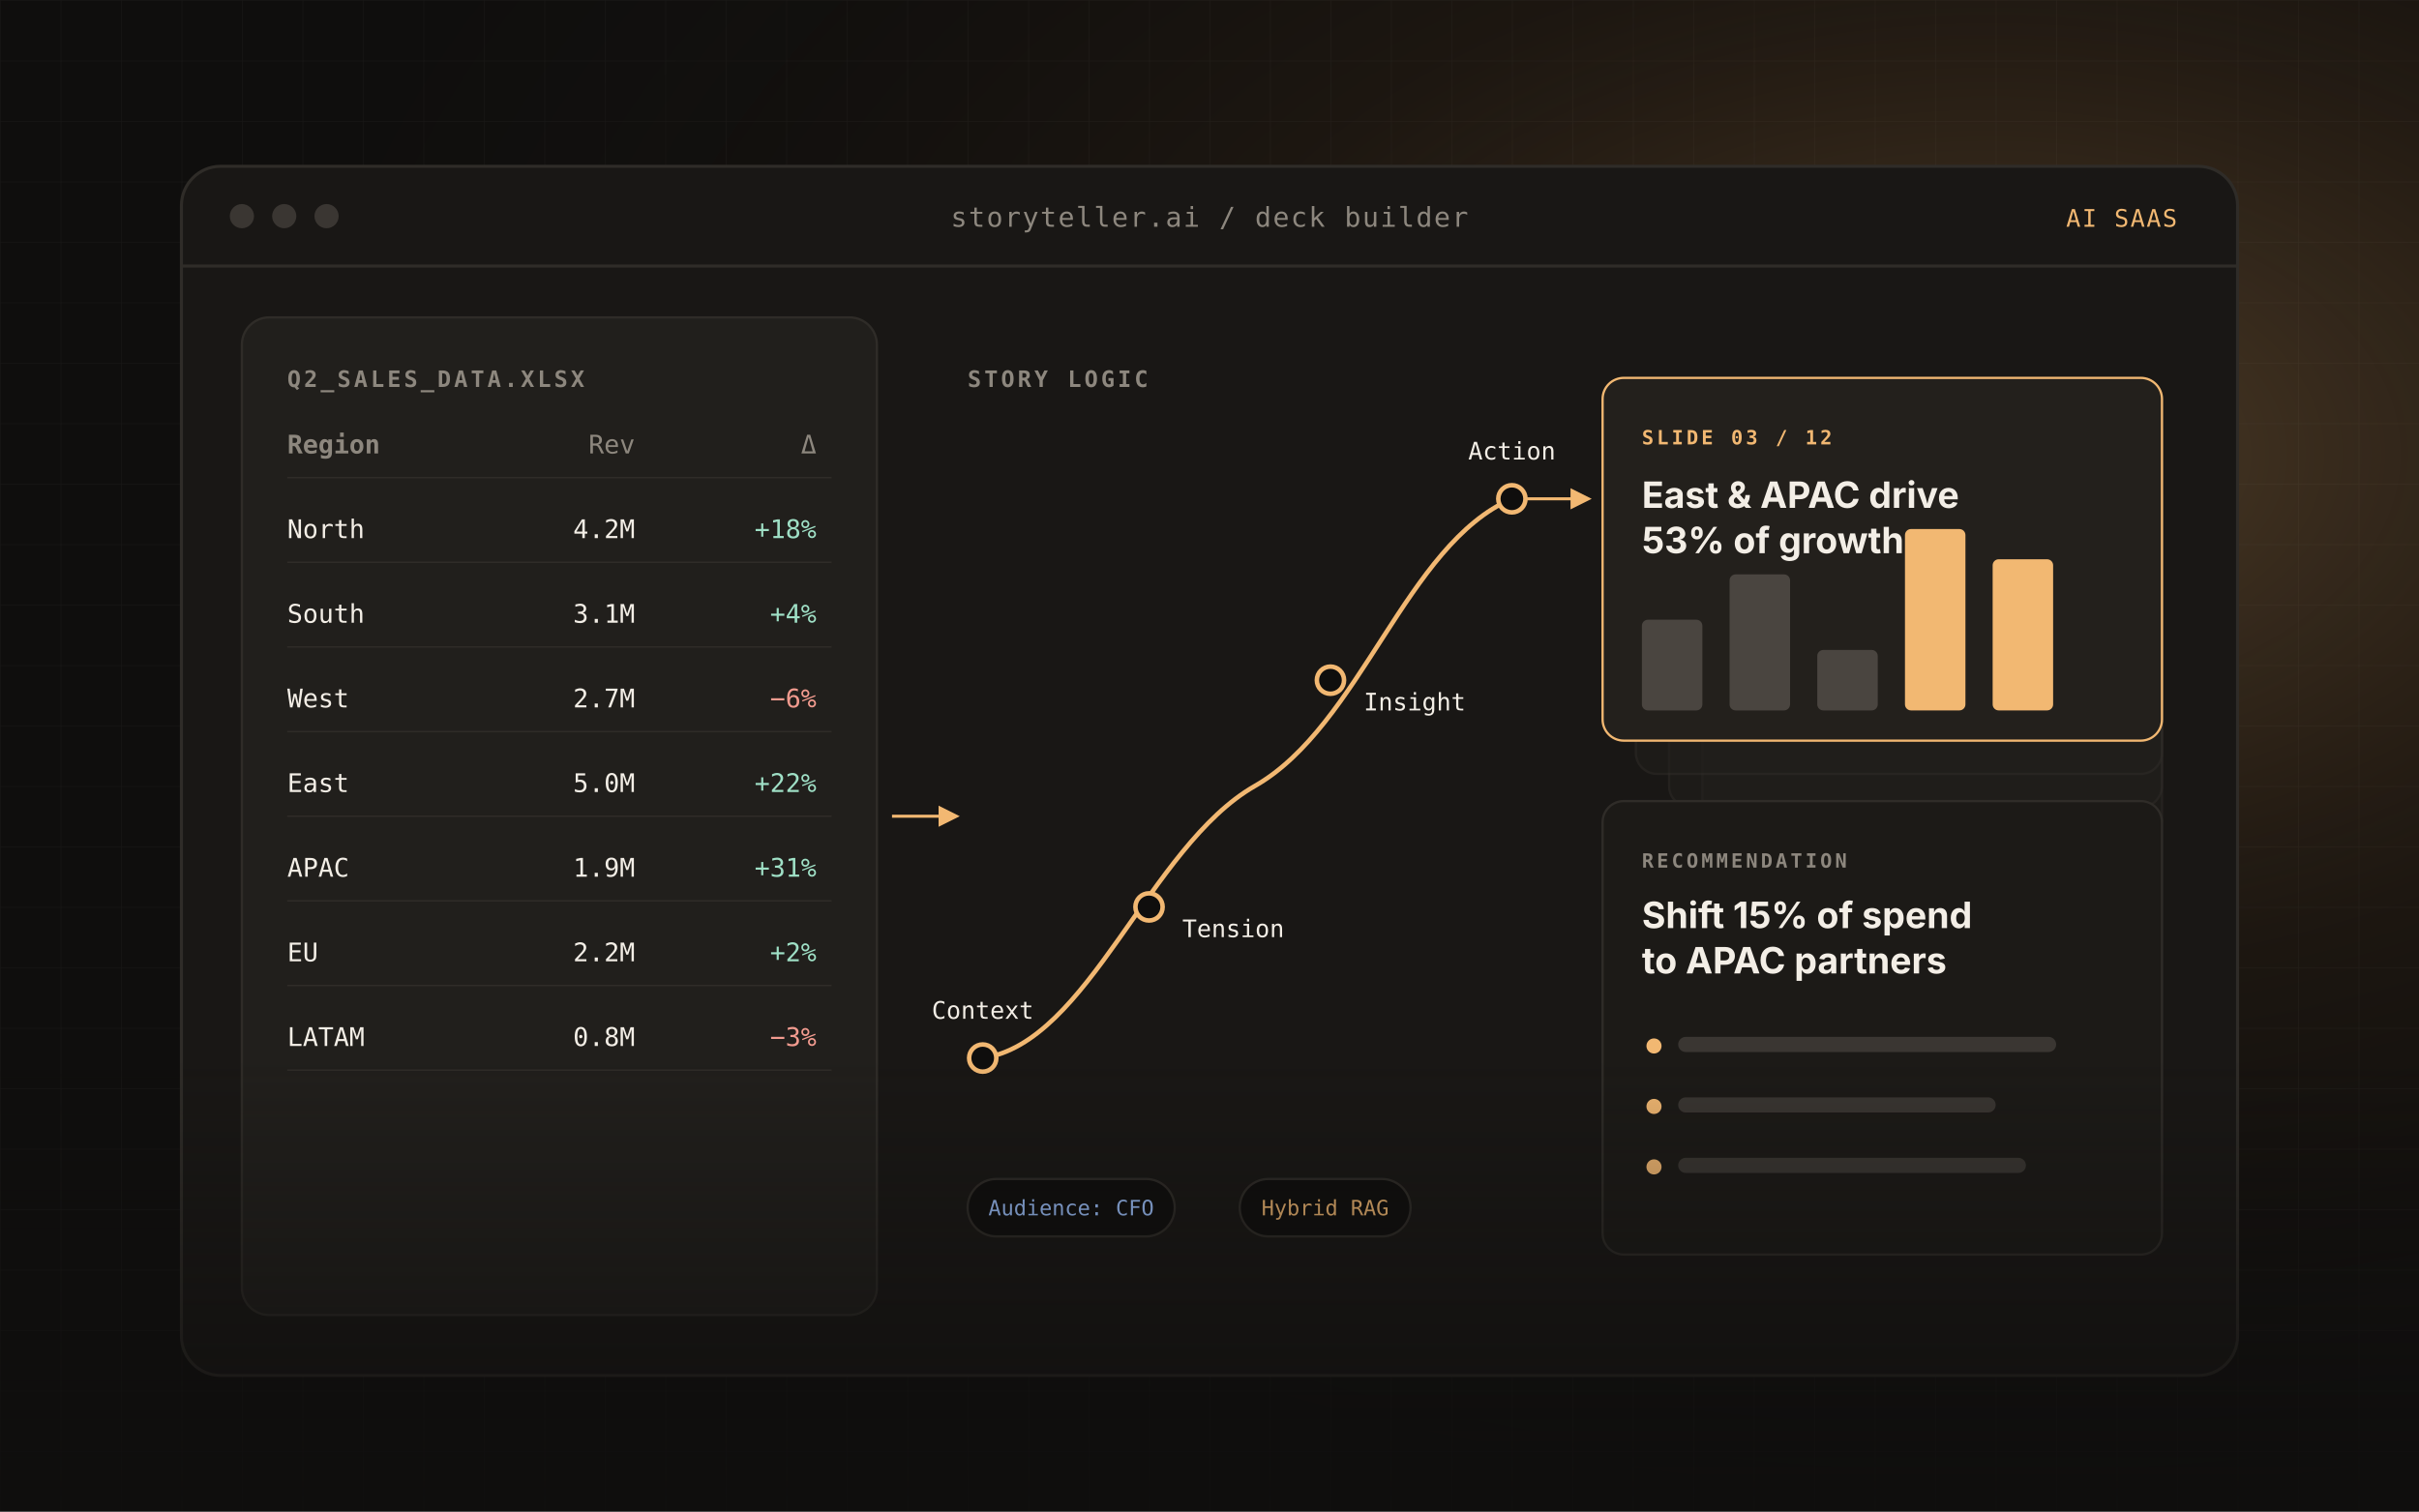
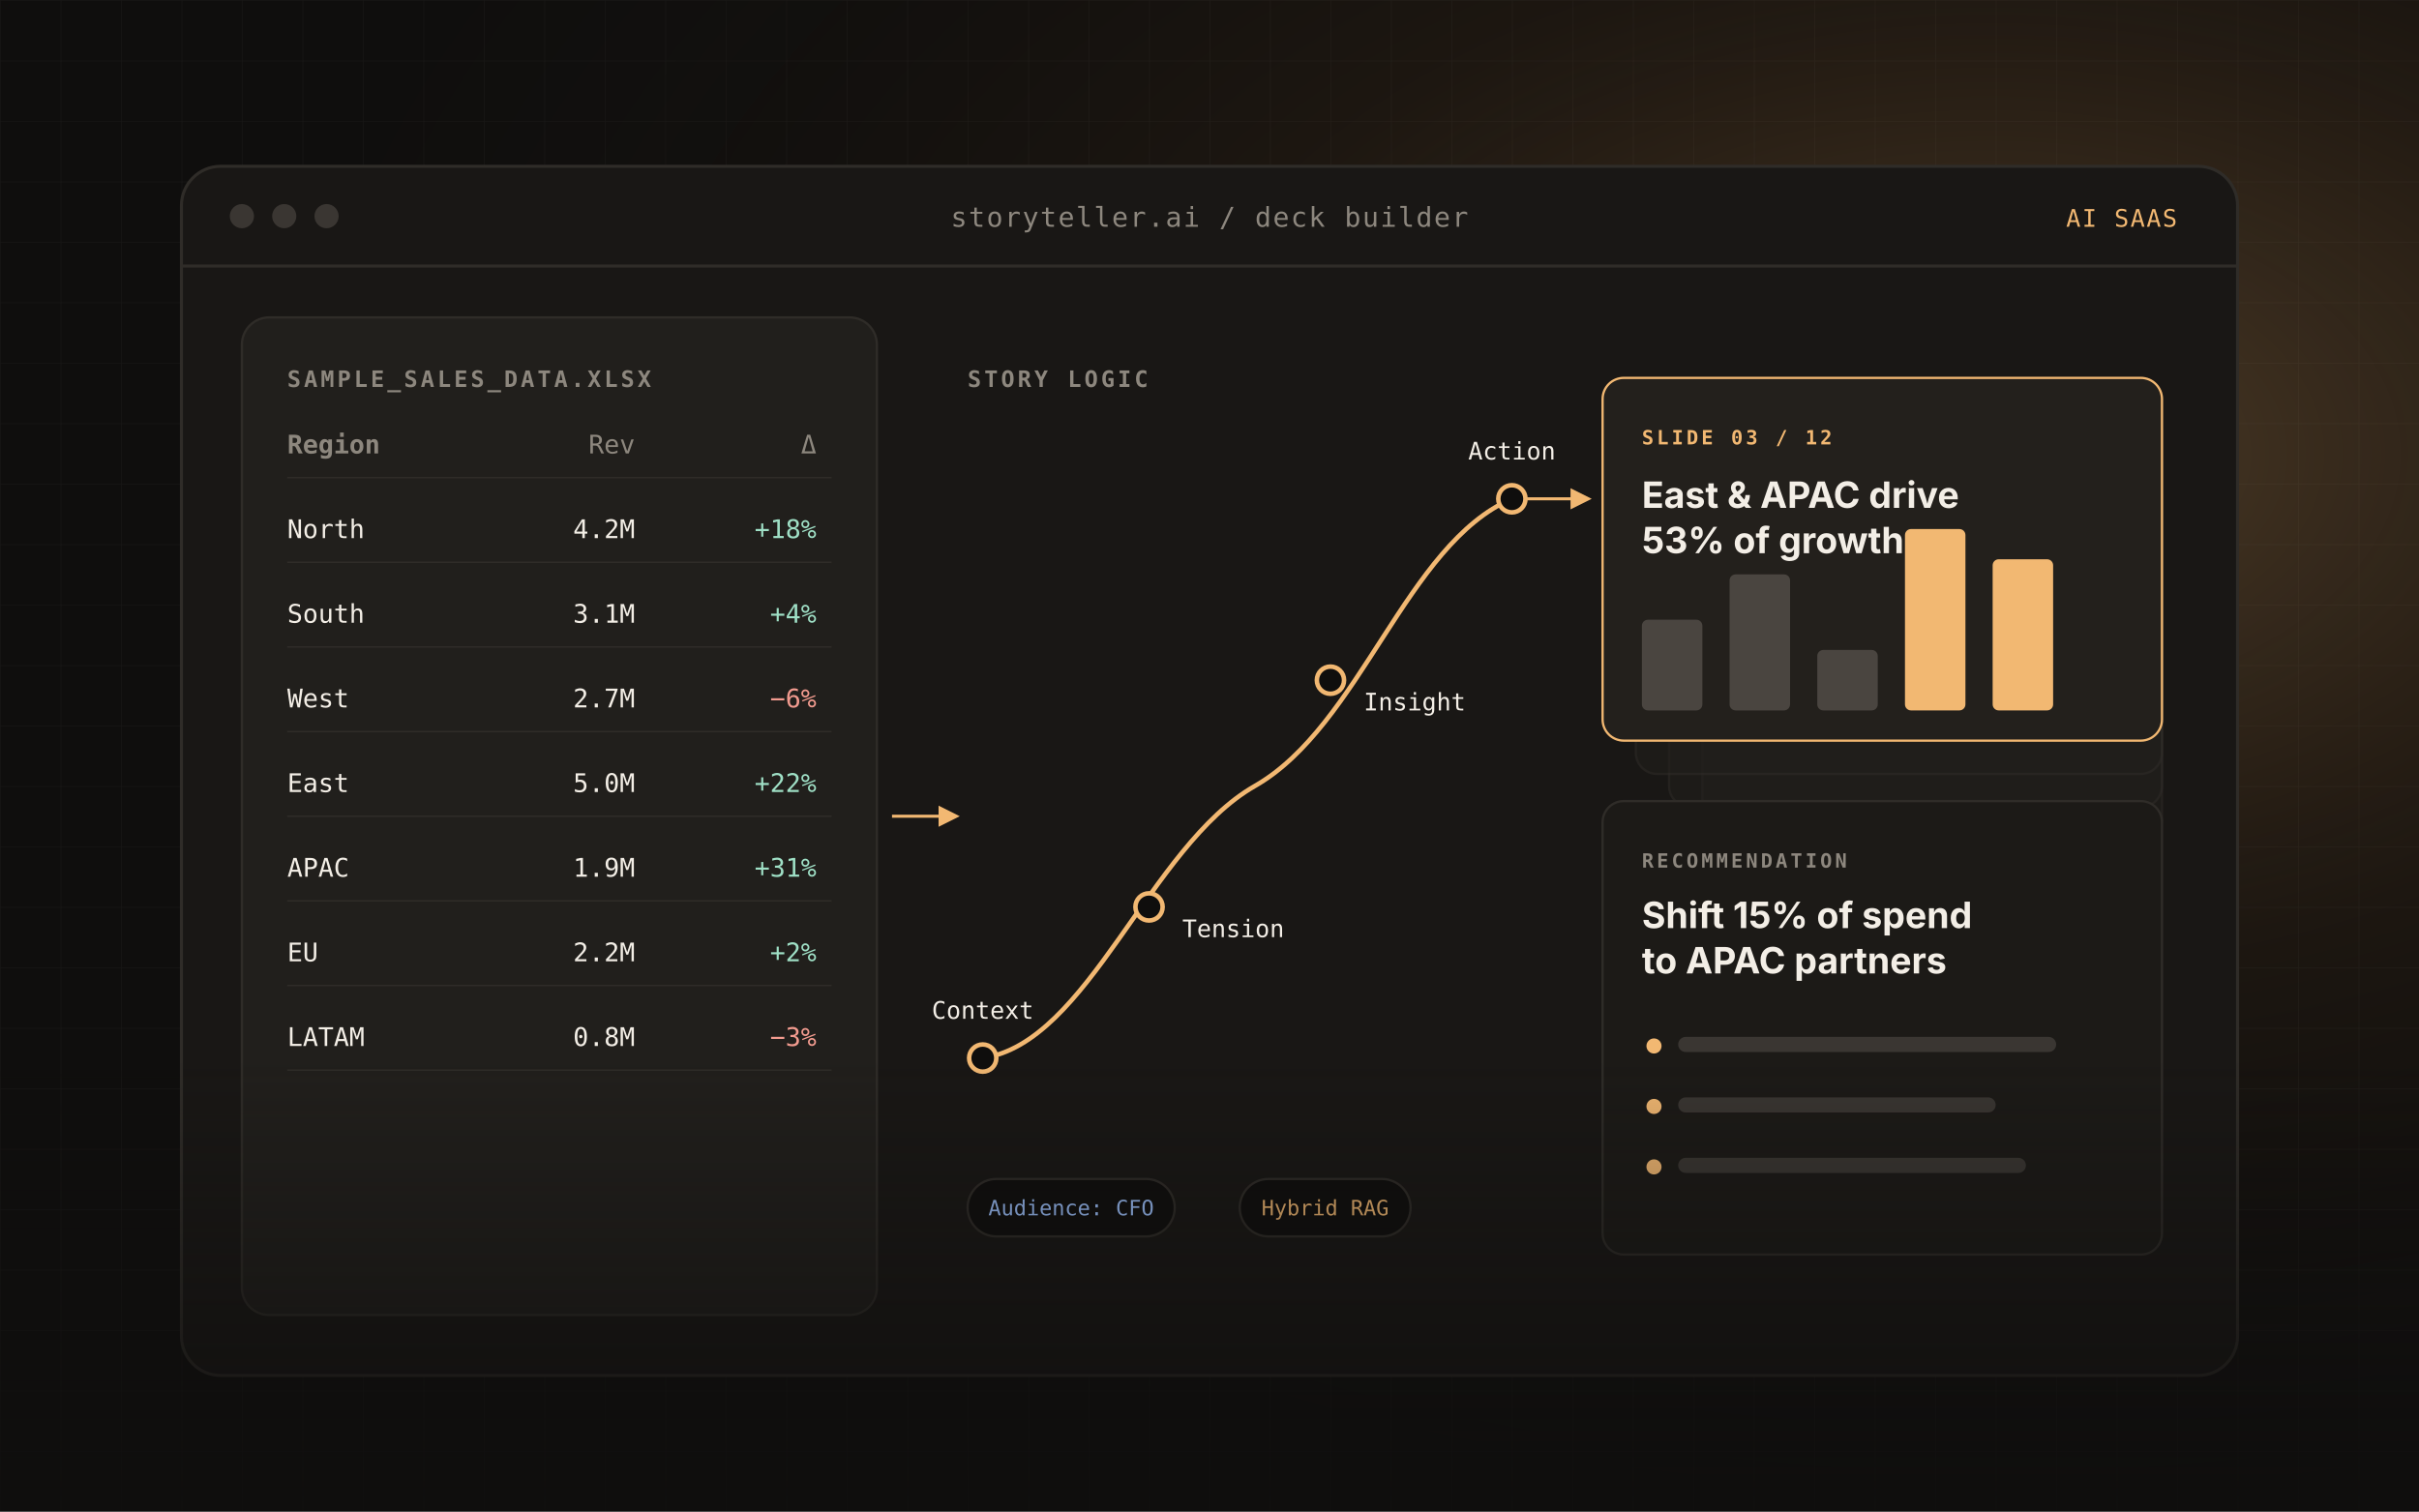
<svg xmlns="http://www.w3.org/2000/svg" viewBox="0 0 1600 1000" width="1600" height="1000">
  <defs>
    <radialGradient id="glow" cx="0.82" cy="0.3" r="0.75">
      <stop offset="0" stop-color="#f2b872" stop-opacity="0.28" />
      <stop offset="0.45" stop-color="#b9793a" stop-opacity="0.08" />
      <stop offset="1" stop-color="#0f0e0d" stop-opacity="0" />
    </radialGradient>
    <pattern id="grid" width="40" height="40" patternUnits="userSpaceOnUse">
      <path d="M40 0H0V40" fill="none" stroke="#ffffff" stroke-opacity="0.035" stroke-width="1" />
    </pattern>
    <linearGradient id="amberFill" x1="0" y1="0" x2="0" y2="1">
      <stop offset="0" stop-color="#f2b872" stop-opacity="0.9" />
      <stop offset="1" stop-color="#b9793a" stop-opacity="0.55" />
    </linearGradient>
    <linearGradient id="fadeB" x1="0" y1="0" x2="0" y2="1">
      <stop offset="0.7" stop-color="#0f0e0d" stop-opacity="0" />
      <stop offset="1" stop-color="#0f0e0d" stop-opacity="0.85" />
    </linearGradient>
    <marker id="arr" viewBox="0 0 10 10" refX="8" refY="5" markerWidth="7" markerHeight="7" orient="auto-start-reverse">
      <path d="M0 0L10 5L0 10z" fill="#f2b872" />
    </marker>
  </defs>
  <rect width="1600" height="1000" fill="#0f0e0d" />
  <rect width="1600" height="1000" fill="url(#grid)" />
  <rect width="1600" height="1000" fill="url(#glow)" />
  <g>
    <rect x="120" y="110" width="1360" height="800" rx="26" fill="#191715" stroke="#2f2c28" stroke-width="2" opacity="1" />
    <line x1="120" y1="176" x2="1480" y2="176" stroke="#2f2c28" stroke-width="2" />
    <circle cx="160" cy="143" r="8" fill="#3a3632" />
    <circle cx="188" cy="143" r="8" fill="#3a3632" />
    <circle cx="216" cy="143" r="8" fill="#3a3632" />
    <text x="800" y="150" font-family="'JetBrains Mono', 'SFMono-Regular', Menlo, monospace" font-size="18" fill="#8d877e" font-weight="400" text-anchor="middle" letter-spacing="1" opacity="1">storyteller.ai / deck builder</text>
    <text x="1440" y="150" font-family="'JetBrains Mono', 'SFMono-Regular', Menlo, monospace" font-size="16" fill="#f2b872" font-weight="400" text-anchor="end" letter-spacing="1" opacity="1">AI SAAS</text>
  </g>
  <rect x="160" y="210" width="420" height="660" rx="18" fill="#211f1c" stroke="#2f2c28" stroke-width="1.5" opacity="1" />
-   <text x="190" y="256" font-family="'JetBrains Mono', 'SFMono-Regular', Menlo, monospace" font-size="15" fill="#8d877e" font-weight="600" text-anchor="start" letter-spacing="2" opacity="1">Q2_SALES_DATA.XLSX</text>
+   <text x="190" y="256" font-family="'JetBrains Mono', 'SFMono-Regular', Menlo, monospace" font-size="15" fill="#8d877e" font-weight="600" text-anchor="start" letter-spacing="2" opacity="1">SAMPLE_SALES_DATA.XLSX</text>
  <text x="190" y="300" font-family="'JetBrains Mono', 'SFMono-Regular', Menlo, monospace" font-size="17" fill="#8d877e" font-weight="600" text-anchor="start" letter-spacing="0" opacity="1">Region</text>
  <text x="420" y="300" font-family="'JetBrains Mono', 'SFMono-Regular', Menlo, monospace" font-size="17" fill="#8d877e" font-weight="400" text-anchor="end" letter-spacing="0" opacity="1">Rev</text>
  <text x="540" y="300" font-family="'JetBrains Mono', 'SFMono-Regular', Menlo, monospace" font-size="17" fill="#8d877e" font-weight="400" text-anchor="end" letter-spacing="0" opacity="1">Δ</text>
  <line x1="190" y1="316" x2="550" y2="316" stroke="#2f2c28" />
  <text x="190" y="356" font-family="'JetBrains Mono', 'SFMono-Regular', Menlo, monospace" font-size="17" fill="#f3eee6" font-weight="400" text-anchor="start" letter-spacing="0" opacity="1">North</text>
  <text x="420" y="356" font-family="'JetBrains Mono', 'SFMono-Regular', Menlo, monospace" font-size="17" fill="#f3eee6" font-weight="400" text-anchor="end" letter-spacing="0" opacity="1">4.2M</text>
  <text x="540" y="356" font-family="'JetBrains Mono', 'SFMono-Regular', Menlo, monospace" font-size="17" fill="#9fe0c6" font-weight="400" text-anchor="end" letter-spacing="0" opacity="1">+18%</text>
  <line x1="190" y1="372" x2="550" y2="372" stroke="#2f2c28" />
  <text x="190" y="412" font-family="'JetBrains Mono', 'SFMono-Regular', Menlo, monospace" font-size="17" fill="#f3eee6" font-weight="400" text-anchor="start" letter-spacing="0" opacity="1">South</text>
  <text x="420" y="412" font-family="'JetBrains Mono', 'SFMono-Regular', Menlo, monospace" font-size="17" fill="#f3eee6" font-weight="400" text-anchor="end" letter-spacing="0" opacity="1">3.1M</text>
  <text x="540" y="412" font-family="'JetBrains Mono', 'SFMono-Regular', Menlo, monospace" font-size="17" fill="#9fe0c6" font-weight="400" text-anchor="end" letter-spacing="0" opacity="1">+4%</text>
  <line x1="190" y1="428" x2="550" y2="428" stroke="#2f2c28" />
  <text x="190" y="468" font-family="'JetBrains Mono', 'SFMono-Regular', Menlo, monospace" font-size="17" fill="#f3eee6" font-weight="400" text-anchor="start" letter-spacing="0" opacity="1">West</text>
  <text x="420" y="468" font-family="'JetBrains Mono', 'SFMono-Regular', Menlo, monospace" font-size="17" fill="#f3eee6" font-weight="400" text-anchor="end" letter-spacing="0" opacity="1">2.7M</text>
  <text x="540" y="468" font-family="'JetBrains Mono', 'SFMono-Regular', Menlo, monospace" font-size="17" fill="#f29b8f" font-weight="400" text-anchor="end" letter-spacing="0" opacity="1">−6%</text>
  <line x1="190" y1="484" x2="550" y2="484" stroke="#2f2c28" />
  <text x="190" y="524" font-family="'JetBrains Mono', 'SFMono-Regular', Menlo, monospace" font-size="17" fill="#f3eee6" font-weight="400" text-anchor="start" letter-spacing="0" opacity="1">East</text>
  <text x="420" y="524" font-family="'JetBrains Mono', 'SFMono-Regular', Menlo, monospace" font-size="17" fill="#f3eee6" font-weight="400" text-anchor="end" letter-spacing="0" opacity="1">5.0M</text>
  <text x="540" y="524" font-family="'JetBrains Mono', 'SFMono-Regular', Menlo, monospace" font-size="17" fill="#9fe0c6" font-weight="400" text-anchor="end" letter-spacing="0" opacity="1">+22%</text>
  <line x1="190" y1="540" x2="550" y2="540" stroke="#2f2c28" />
  <text x="190" y="580" font-family="'JetBrains Mono', 'SFMono-Regular', Menlo, monospace" font-size="17" fill="#f3eee6" font-weight="400" text-anchor="start" letter-spacing="0" opacity="1">APAC</text>
  <text x="420" y="580" font-family="'JetBrains Mono', 'SFMono-Regular', Menlo, monospace" font-size="17" fill="#f3eee6" font-weight="400" text-anchor="end" letter-spacing="0" opacity="1">1.9M</text>
  <text x="540" y="580" font-family="'JetBrains Mono', 'SFMono-Regular', Menlo, monospace" font-size="17" fill="#9fe0c6" font-weight="400" text-anchor="end" letter-spacing="0" opacity="1">+31%</text>
  <line x1="190" y1="596" x2="550" y2="596" stroke="#2f2c28" />
  <text x="190" y="636" font-family="'JetBrains Mono', 'SFMono-Regular', Menlo, monospace" font-size="17" fill="#f3eee6" font-weight="400" text-anchor="start" letter-spacing="0" opacity="1">EU</text>
  <text x="420" y="636" font-family="'JetBrains Mono', 'SFMono-Regular', Menlo, monospace" font-size="17" fill="#f3eee6" font-weight="400" text-anchor="end" letter-spacing="0" opacity="1">2.2M</text>
  <text x="540" y="636" font-family="'JetBrains Mono', 'SFMono-Regular', Menlo, monospace" font-size="17" fill="#9fe0c6" font-weight="400" text-anchor="end" letter-spacing="0" opacity="1">+2%</text>
  <line x1="190" y1="652" x2="550" y2="652" stroke="#2f2c28" />
  <text x="190" y="692" font-family="'JetBrains Mono', 'SFMono-Regular', Menlo, monospace" font-size="17" fill="#f3eee6" font-weight="400" text-anchor="start" letter-spacing="0" opacity="1">LATAM</text>
  <text x="420" y="692" font-family="'JetBrains Mono', 'SFMono-Regular', Menlo, monospace" font-size="17" fill="#f3eee6" font-weight="400" text-anchor="end" letter-spacing="0" opacity="1">0.8M</text>
  <text x="540" y="692" font-family="'JetBrains Mono', 'SFMono-Regular', Menlo, monospace" font-size="17" fill="#f29b8f" font-weight="400" text-anchor="end" letter-spacing="0" opacity="1">−3%</text>
  <line x1="190" y1="708" x2="550" y2="708" stroke="#2f2c28" />
  <text x="640" y="256" font-family="'JetBrains Mono', 'SFMono-Regular', Menlo, monospace" font-size="15" fill="#8d877e" font-weight="600" text-anchor="start" letter-spacing="2" opacity="1">STORY LOGIC</text>
  <path d="M650 700 C 720 690, 760 560, 830 520 S 930 360, 1000 330" fill="none" stroke="#f2b872" stroke-width="3" />
  <circle cx="650" cy="700" r="9" fill="#0f0e0d" stroke="#f2b872" stroke-width="3" />
  <text x="650" y="674" font-family="'JetBrains Mono', 'SFMono-Regular', Menlo, monospace" font-size="16" fill="#f3eee6" font-weight="500" text-anchor="middle" letter-spacing="0" opacity="1">Context</text>
  <circle cx="760" cy="600" r="9" fill="#0f0e0d" stroke="#f2b872" stroke-width="3" />
  <text x="782" y="620" font-family="'JetBrains Mono', 'SFMono-Regular', Menlo, monospace" font-size="16" fill="#f3eee6" font-weight="500" text-anchor="start" letter-spacing="0" opacity="1">Tension</text>
  <circle cx="880" cy="450" r="9" fill="#0f0e0d" stroke="#f2b872" stroke-width="3" />
  <text x="902" y="470" font-family="'JetBrains Mono', 'SFMono-Regular', Menlo, monospace" font-size="16" fill="#f3eee6" font-weight="500" text-anchor="start" letter-spacing="0" opacity="1">Insight</text>
  <circle cx="1000" cy="330" r="9" fill="#0f0e0d" stroke="#f2b872" stroke-width="3" />
  <text x="1000" y="304" font-family="'JetBrains Mono', 'SFMono-Regular', Menlo, monospace" font-size="16" fill="#f3eee6" font-weight="500" text-anchor="middle" letter-spacing="0" opacity="1">Action</text>
  <rect x="640" y="780" width="137" height="38" rx="19.0" fill="#0f0e0d" stroke="#2f2c28" stroke-width="1.5" opacity="1" />
  <text x="708.5" y="804.04" font-family="'JetBrains Mono', 'SFMono-Regular', Menlo, monospace" font-size="14" fill="#9fc3ff" font-weight="500" text-anchor="middle" letter-spacing="0" opacity="1">Audience: CFO</text>
  <rect x="820" y="780" width="113" height="38" rx="19.0" fill="#0f0e0d" stroke="#2f2c28" stroke-width="1.5" opacity="1" />
  <text x="876.5" y="804.04" font-family="'JetBrains Mono', 'SFMono-Regular', Menlo, monospace" font-size="14" fill="#f2b872" font-weight="500" text-anchor="middle" letter-spacing="0" opacity="1">Hybrid RAG</text>
  <rect x="1126" y="316" width="304" height="240" rx="14" fill="#211f1c" stroke="#2f2c28" stroke-width="1.5" opacity="0.55" />
  <rect x="1104" y="294" width="326" height="240" rx="14" fill="#211f1c" stroke="#2f2c28" stroke-width="1.5" opacity="0.55" />
  <rect x="1082" y="272" width="348" height="240" rx="14" fill="#211f1c" stroke="#2f2c28" stroke-width="1.5" opacity="0.55" />
  <rect x="1060" y="250" width="370" height="240" rx="14" fill="#23201c" stroke="#f2b872" stroke-width="1.5" opacity="1" />
  <text x="1086" y="294" font-family="'JetBrains Mono', 'SFMono-Regular', Menlo, monospace" font-size="13" fill="#f2b872" font-weight="600" text-anchor="start" letter-spacing="2" opacity="1">SLIDE 03 / 12</text>
  <text x="1086" y="336" font-family="Inter, 'Helvetica Neue', Helvetica, Arial, sans-serif" font-size="24" fill="#f3eee6" font-weight="700" text-anchor="start" letter-spacing="0" opacity="1">East &amp; APAC drive</text>
  <text x="1086" y="366" font-family="Inter, 'Helvetica Neue', Helvetica, Arial, sans-serif" font-size="24" fill="#f3eee6" font-weight="700" text-anchor="start" letter-spacing="0" opacity="1">53% of growth</text>
  <rect x="1086" y="410" width="40" height="60" rx="4" fill="#4a4540" opacity="1" />
  <rect x="1144" y="380" width="40" height="90" rx="4" fill="#4a4540" opacity="1" />
  <rect x="1202" y="430" width="40" height="40" rx="4" fill="#4a4540" opacity="1" />
  <rect x="1260" y="350" width="40" height="120" rx="4" fill="#f2b872" opacity="1" />
  <rect x="1318" y="370" width="40" height="100" rx="4" fill="#f2b872" opacity="1" />
  <rect x="1060" y="530" width="370" height="300" rx="14" fill="#1c1a17" stroke="#2f2c28" stroke-width="1.5" opacity="1" />
  <text x="1086" y="574" font-family="'JetBrains Mono', 'SFMono-Regular', Menlo, monospace" font-size="13" fill="#8d877e" font-weight="600" text-anchor="start" letter-spacing="2" opacity="1">RECOMMENDATION</text>
  <text x="1086" y="614" font-family="Inter, 'Helvetica Neue', Helvetica, Arial, sans-serif" font-size="24" fill="#f3eee6" font-weight="700" text-anchor="start" letter-spacing="0" opacity="1">Shift 15% of spend</text>
  <text x="1086" y="644" font-family="Inter, 'Helvetica Neue', Helvetica, Arial, sans-serif" font-size="24" fill="#f3eee6" font-weight="700" text-anchor="start" letter-spacing="0" opacity="1">to APAC partners</text>
  <circle cx="1094" cy="692" r="5" fill="#f2b872" />
  <rect x="1110" y="686" width="250" height="10" rx="5" fill="#3a3632" opacity="1" />
  <circle cx="1094" cy="732" r="5" fill="#f2b872" />
  <rect x="1110" y="726" width="210" height="10" rx="5" fill="#3a3632" opacity="1" />
  <circle cx="1094" cy="772" r="5" fill="#f2b872" />
  <rect x="1110" y="766" width="230" height="10" rx="5" fill="#3a3632" opacity="1" />
  <line x1="590" y1="540" x2="632" y2="540" stroke="#f2b872" stroke-width="2" marker-end="url(#arr)" />
  <line x1="1010" y1="330" x2="1050" y2="330" stroke="#f2b872" stroke-width="2" marker-end="url(#arr)" />
  <rect width="1600" height="1000" fill="url(#fadeB)" />
</svg>
